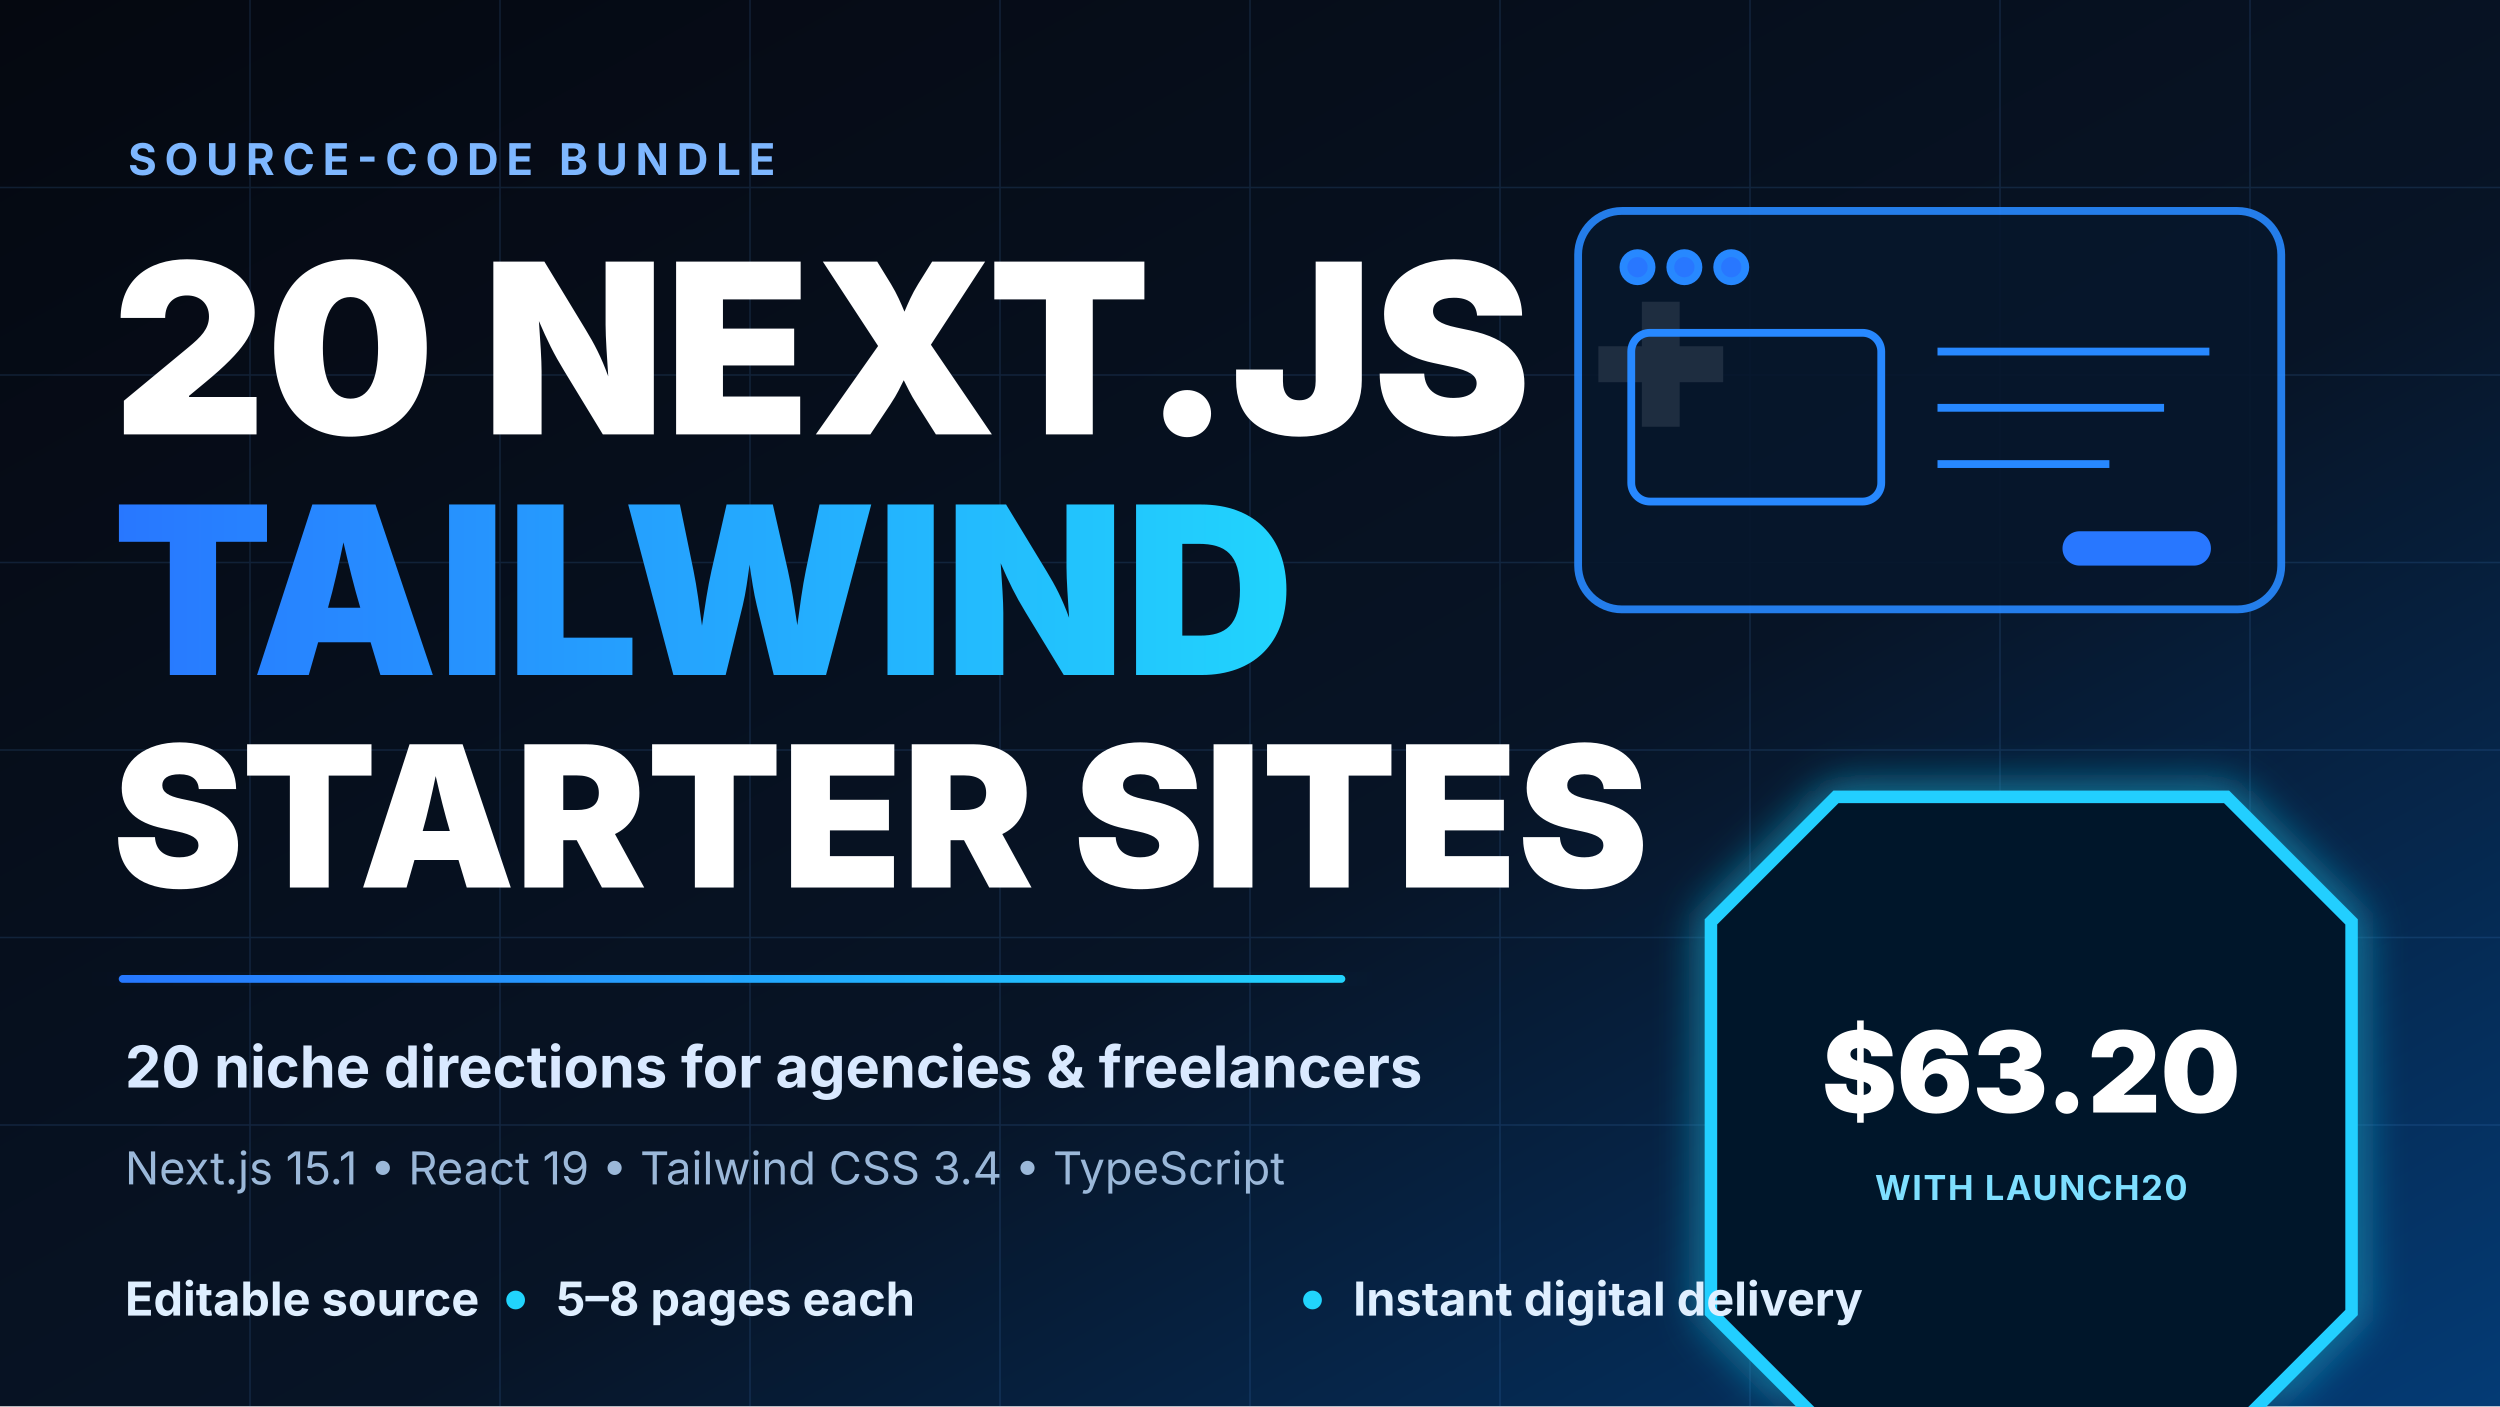
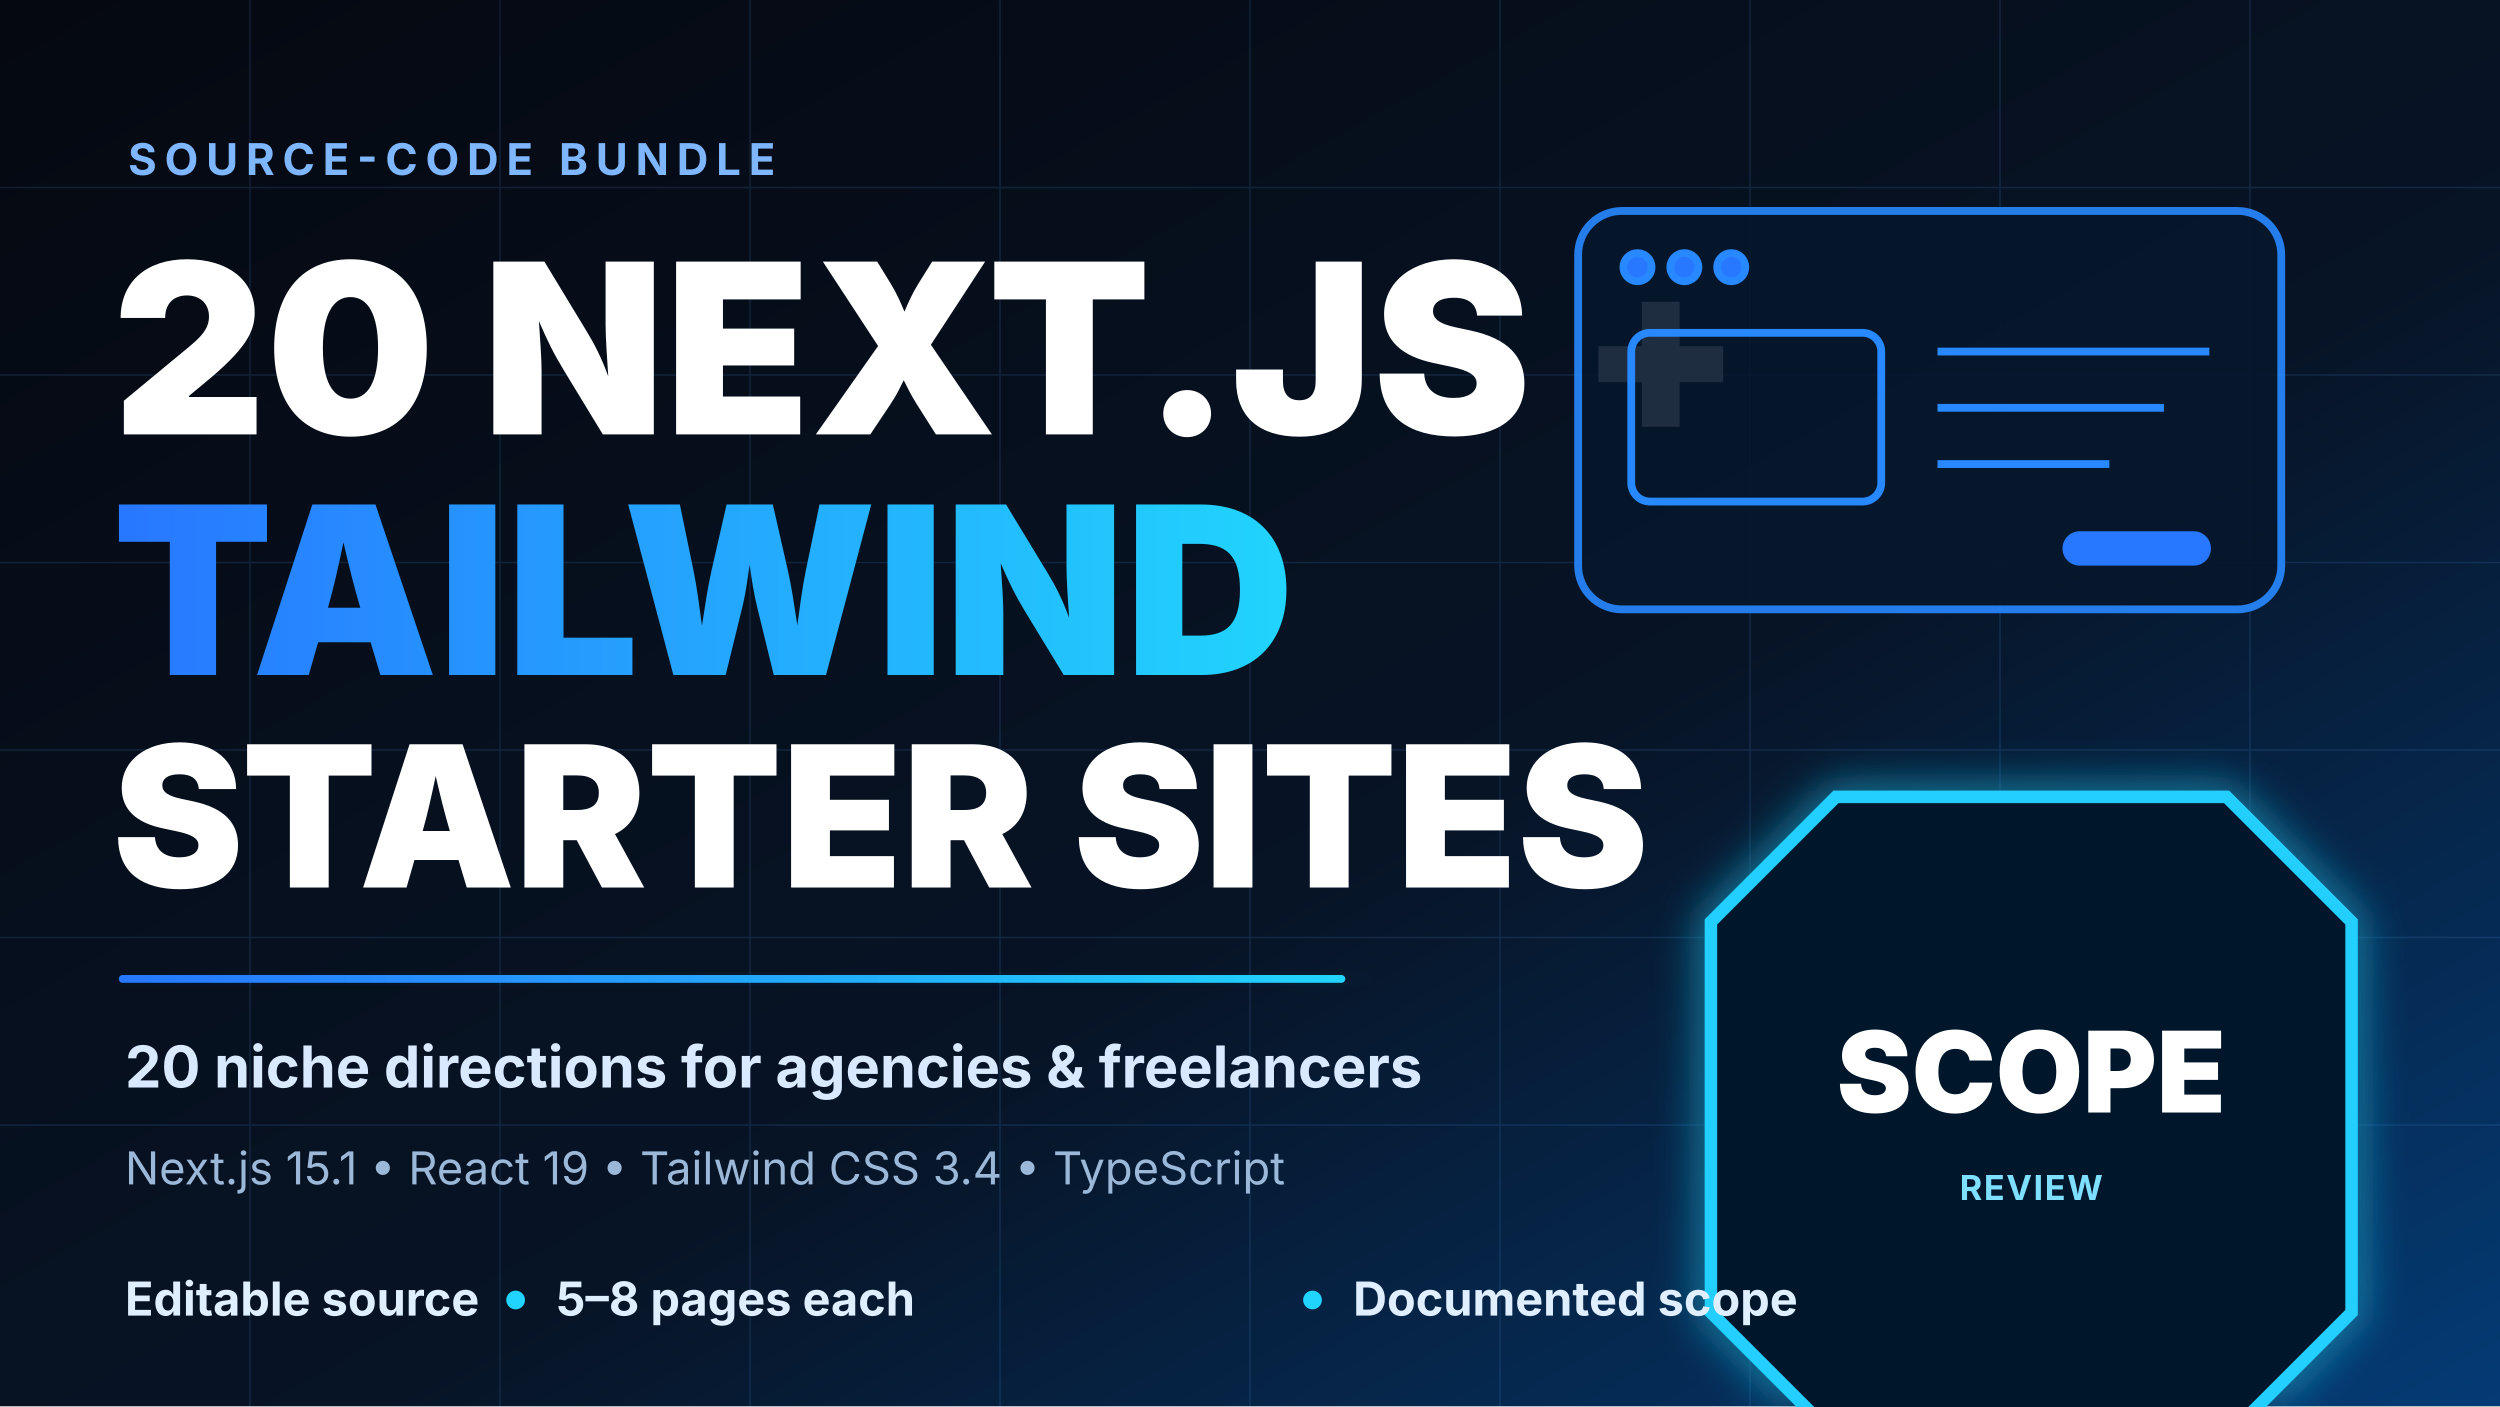
<svg xmlns="http://www.w3.org/2000/svg" width="1600" height="900" viewBox="0 0 1600 900" role="img" aria-labelledby="title desc">
  <defs>
    <linearGradient id="bg" x1="0" y1="0" x2="1" y2="1">
      <stop offset="0" stop-color="#050810" />
      <stop offset="0.58" stop-color="#071426" />
      <stop offset="1" stop-color="#043b75" />
    </linearGradient>
    <linearGradient id="accent" x1="0" y1="0" x2="1" y2="0">
      <stop offset="0" stop-color="#2877ff" />
      <stop offset="1" stop-color="#21d4fd" />
    </linearGradient>
    <filter id="glow" x="-30%" y="-30%" width="160%" height="160%">
      <feGaussianBlur stdDeviation="14" result="blur" />
      <feMerge>
        <feMergeNode in="blur" />
        <feMergeNode in="SourceGraphic" />
      </feMerge>
    </filter>
  </defs>
  <rect width="1600" height="900" fill="url(#bg)" />
  <g opacity=".13" stroke="#5ea7ff">
    <path d="M0 120H1600M0 240H1600M0 360H1600M0 480H1600M0 600H1600M0 720H1600" />
    <path d="M160 0V900M320 0V900M480 0V900M640 0V900M800 0V900M960 0V900M1120 0V900M1280 0V900M1440 0V900" />
  </g>
  <g font-family="Inter,ui-sans-serif,system-ui,-apple-system,BlinkMacSystemFont,'Segoe UI',sans-serif">
    <text x="82" y="112" fill="#7eb7ff" font-size="28" font-weight="700" letter-spacing="5">SOURCE-CODE BUNDLE</text>
    <text x="72" y="278" fill="#fff" font-size="152" font-weight="900">20 NEXT.JS +</text>
    <text x="72" y="432" fill="url(#accent)" font-size="150" font-weight="900">TAILWIND</text>
    <text x="72" y="568" fill="#fff" font-size="126" font-weight="900">STARTER SITES</text>
    <rect x="76" y="624" width="785" height="5" rx="2.5" fill="url(#accent)" filter="url(#glow)" />
    <text x="80" y="696" fill="#d9e9ff" font-size="37" font-weight="650">20 niche directions for agencies &amp; freelancers</text>
    <text x="80" y="758" fill="#9bb8d9" font-size="29">Next.js 15.1 • React 19 • Tailwind CSS 3.4 • TypeScript</text>
    <g transform="translate(1125 510)">
      <path d="M50 0H300L380 80V330L300 410H50L-30 330V80Z" fill="#06142a" stroke="#22cfff" stroke-width="8" filter="url(#glow)" />
-       <text x="175" y="202" fill="#fff" font-size="72" font-weight="900" text-anchor="middle">$63.20</text>
-       <text x="175" y="258" fill="#7edfff" font-size="22" font-weight="750" text-anchor="middle" letter-spacing="1">WITH LAUNCH20</text>
+       <text x="175" y="202" fill="#fff" font-size="72" font-weight="900" text-anchor="middle">SCOPE</text>
+       <text x="175" y="258" fill="#7edfff" font-size="22" font-weight="750" text-anchor="middle" letter-spacing="1">REVIEW</text>
    </g>
    <g transform="translate(1010 135)" fill="none" stroke="#2788ff" stroke-width="5">
      <rect x="0" y="0" width="450" height="255" rx="28" fill="#06162b" opacity=".9" />
      <circle cx="38" cy="36" r="9" fill="#2877ff" />
      <circle cx="68" cy="36" r="9" fill="#2877ff" />
      <circle cx="98" cy="36" r="9" fill="#2877ff" />
      <rect x="34" y="78" width="160" height="108" rx="12" />
      <path d="M230 90H404M230 126H375M230 162H340" />
      <rect x="310" y="205" width="95" height="22" rx="11" fill="#2877ff" stroke="none" />
    </g>
    <text x="80" y="842" fill="#dfefff" font-size="30" font-weight="650">Editable source</text>
    <circle cx="330" cy="832" r="6" fill="#21d4fd" />
    <text x="356" y="842" fill="#dfefff" font-size="30" font-weight="650">5–8 pages each</text>
    <circle cx="840" cy="832" r="6" fill="#21d4fd" />
-     <text x="866" y="842" fill="#dfefff" font-size="30" font-weight="650">Instant digital delivery</text>
+     <text x="866" y="842" fill="#dfefff" font-size="30" font-weight="650">Documented scope</text>
  </g>
</svg>
